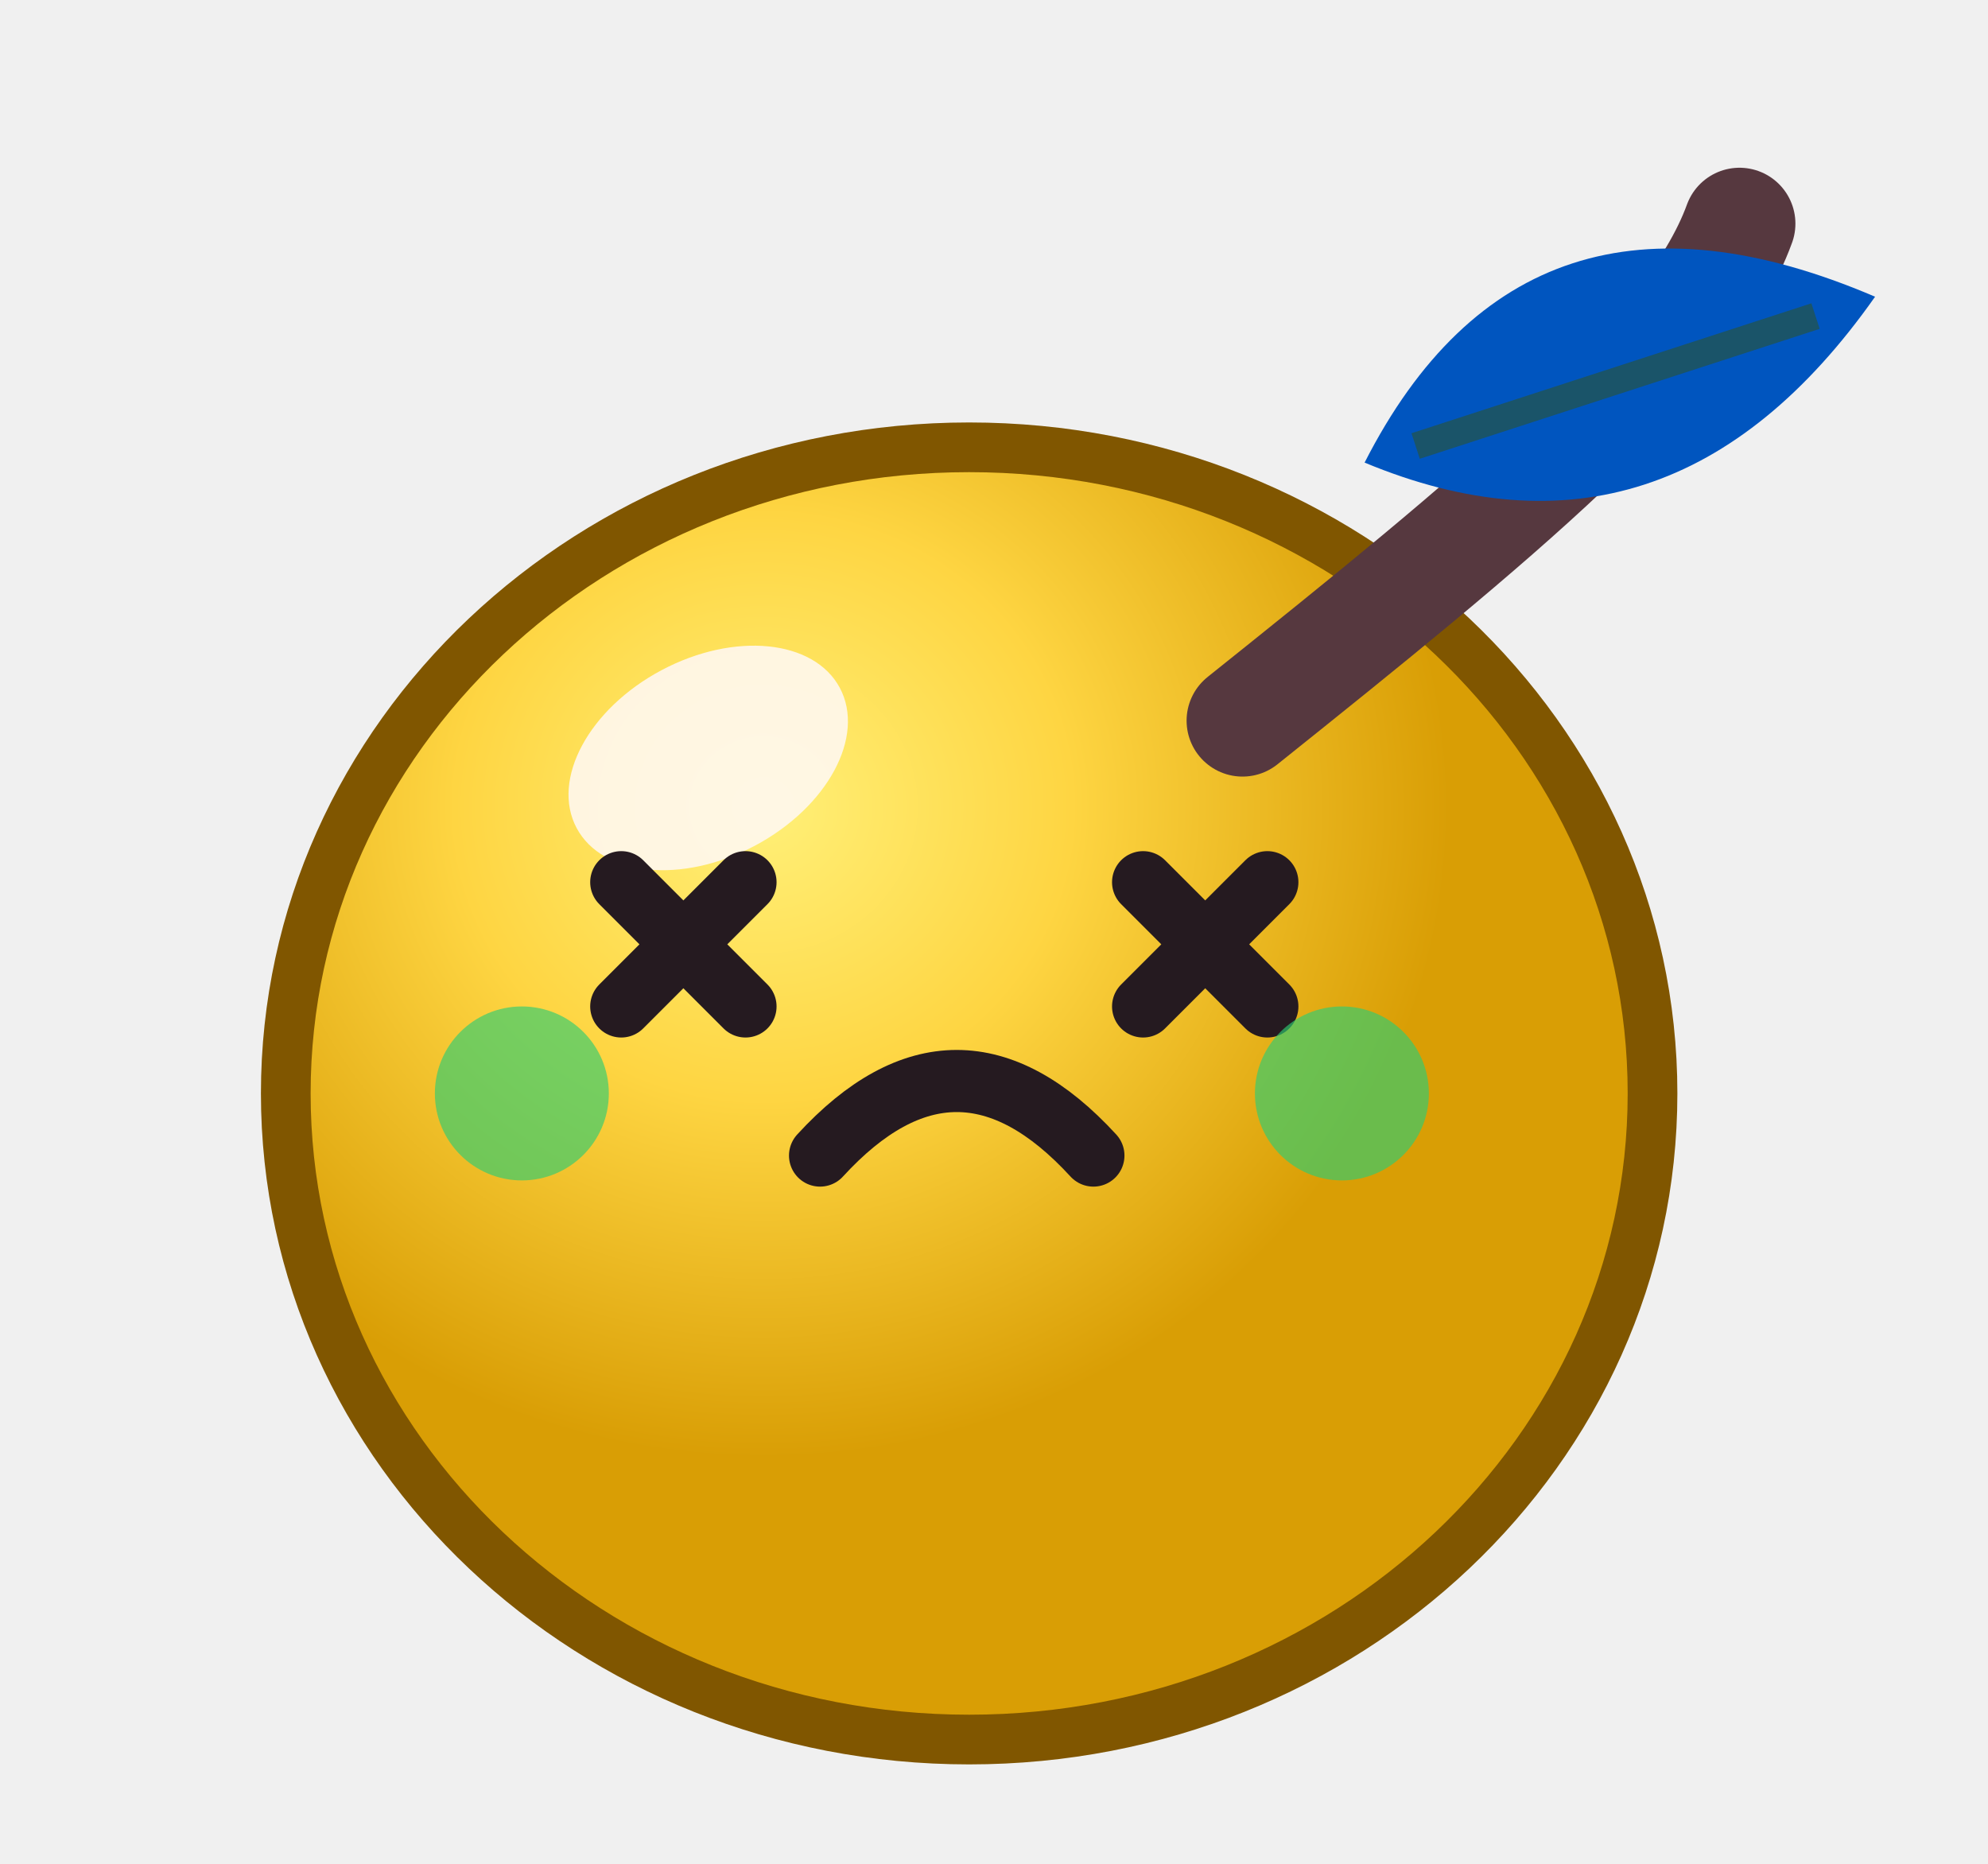
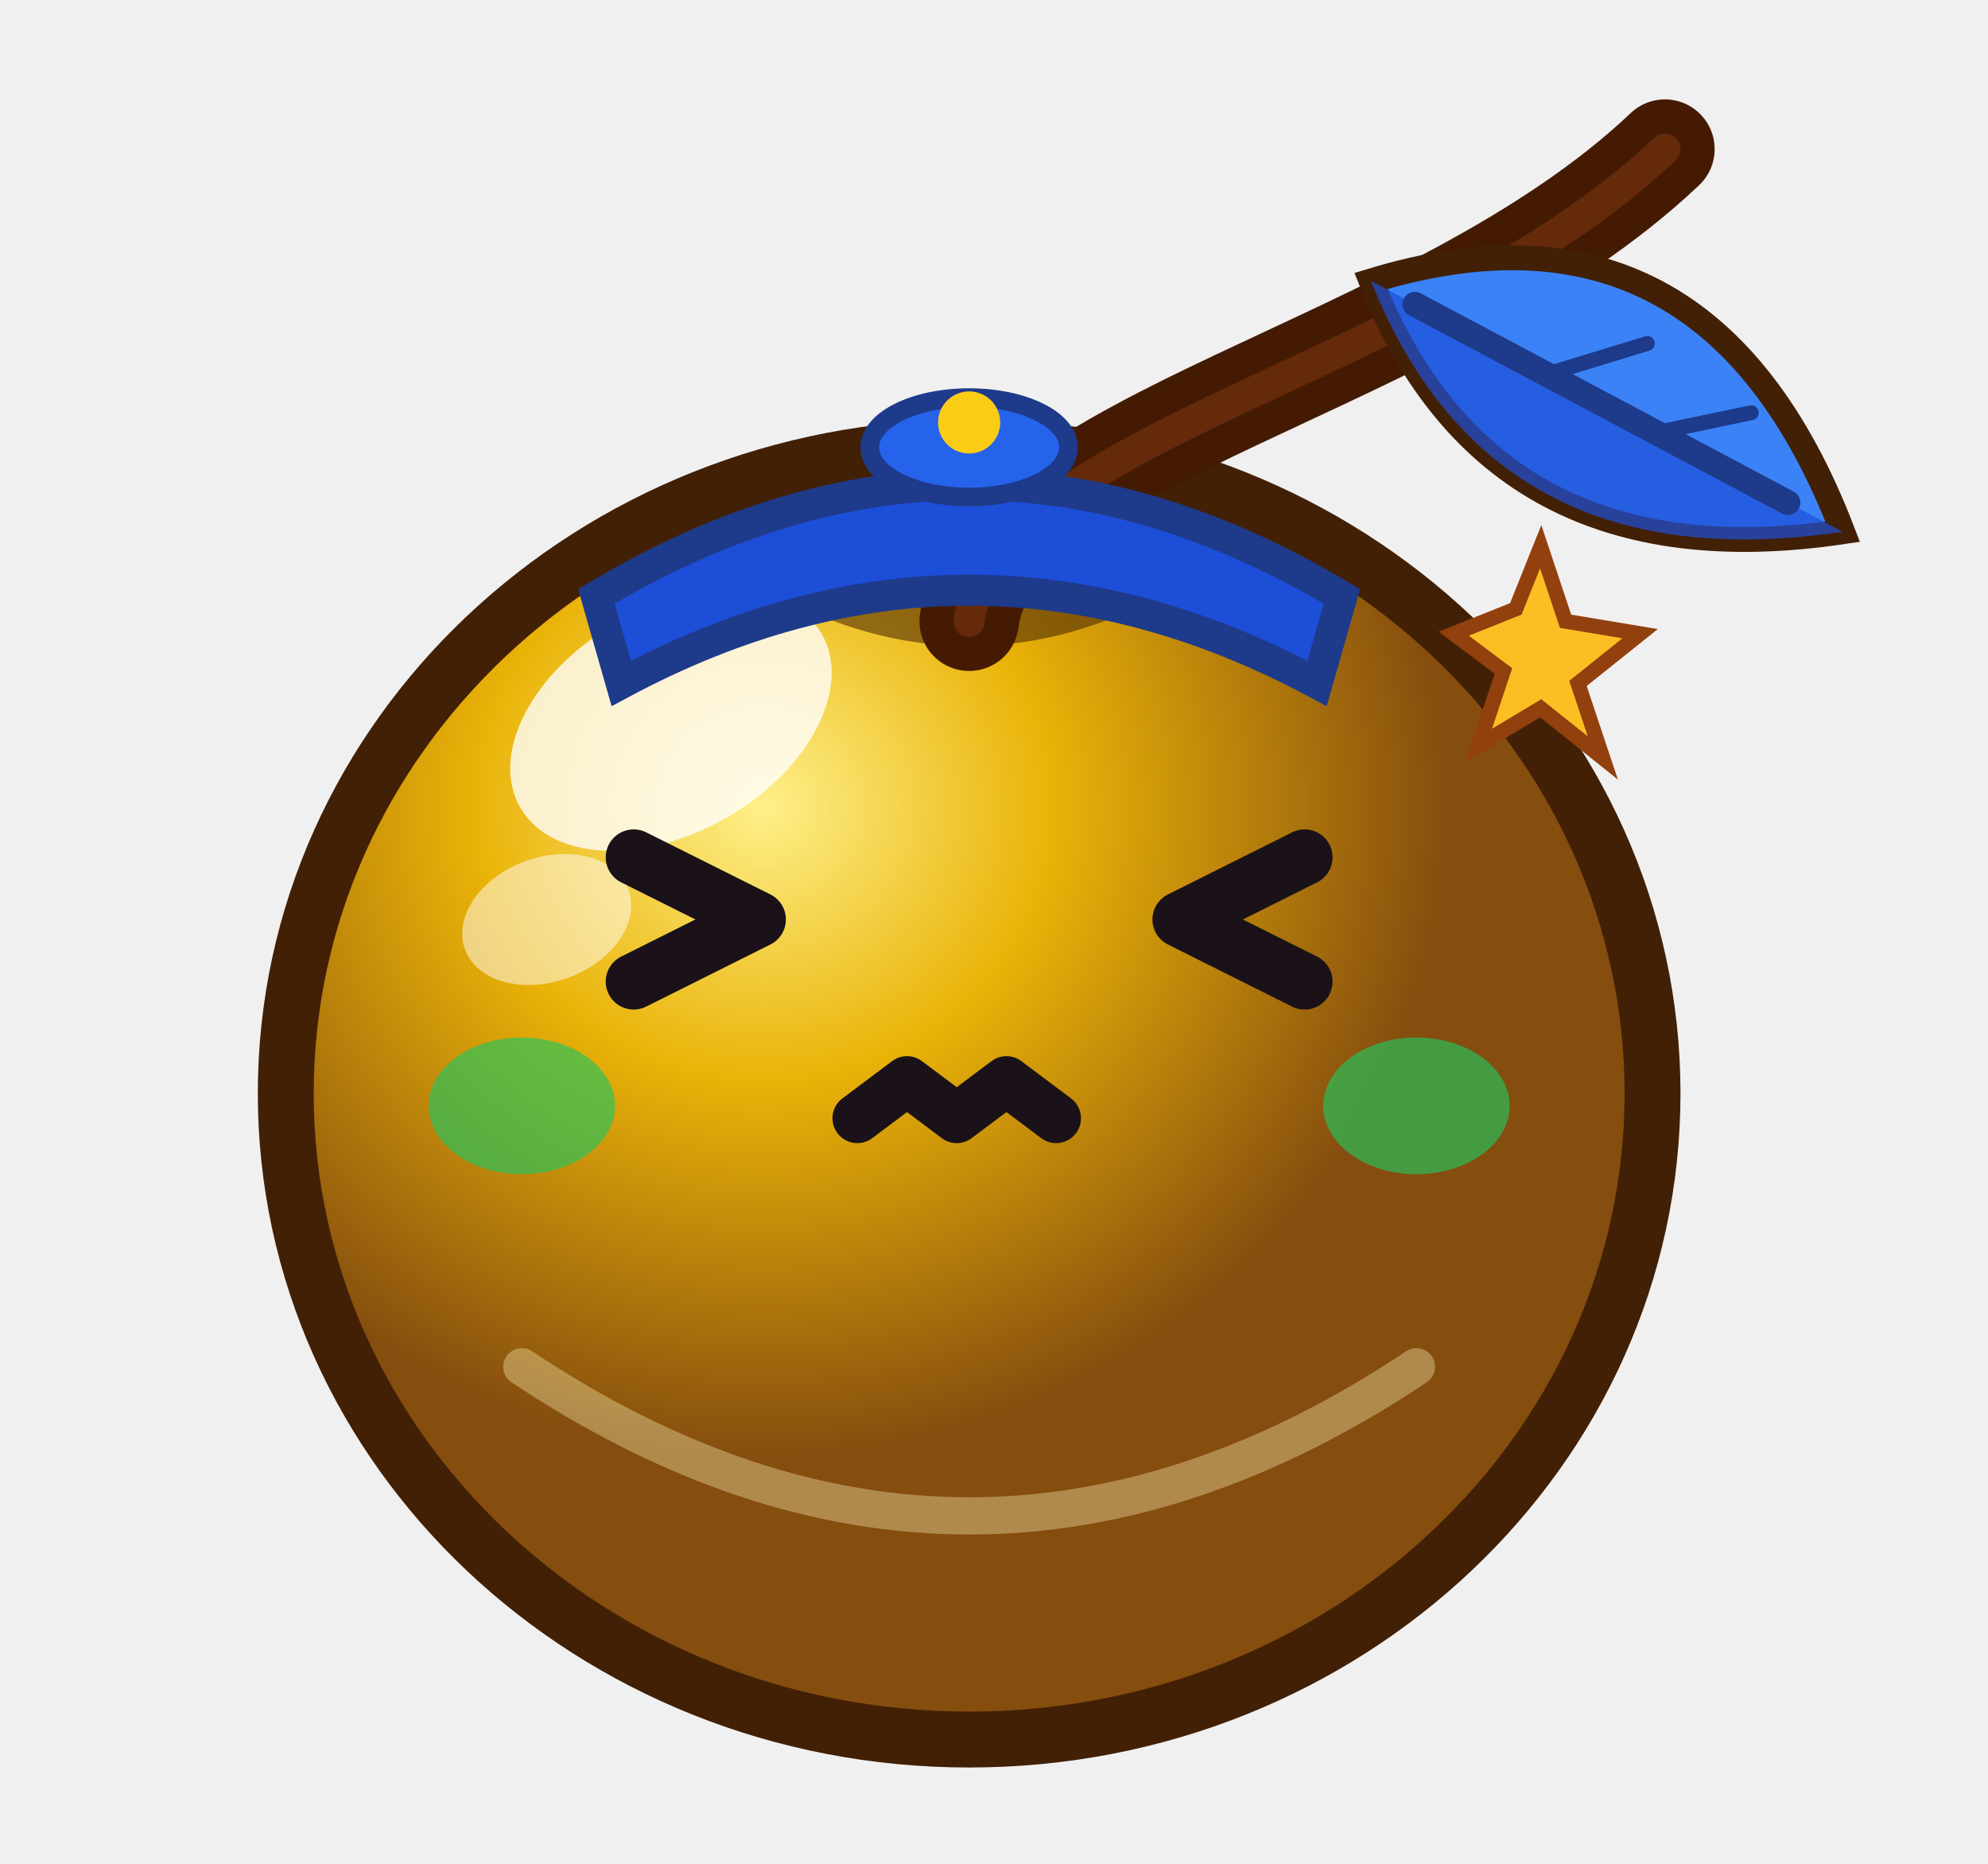
<svg xmlns="http://www.w3.org/2000/svg" width="160" height="150" viewBox="0 0 160 150">
  <defs>
-     <radialGradient id="g" cx="35%" cy="28%">
-       <stop offset="0" stop-color="#FFF078" />
-       <stop offset=".45" stop-color="#FED542" />
-       <stop offset="1" stop-color="#D99E05" />
+     <radialGradient id="cherry_grad" cx="35%" cy="28%">
+       <stop offset="0%" stop-color="#FEF08A" />
+       <stop offset="42%" stop-color="#EAB308" />
+       <stop offset="100%" stop-color="#854D0E" />
    </radialGradient>
  </defs>
-   <ellipse cx="78" cy="88" rx="55" ry="52" fill="url(#g)" stroke="#805600" stroke-width="4" />
-   <ellipse cx="57" cy="61" rx="12" ry="8" fill="#FFF8F2" opacity=".88" transform="rotate(-28 57 61)" />
-   <path d="M100 58 C120 42 136 29 140 18" fill="none" stroke="#56383F" stroke-width="9" stroke-linecap="round" />
-   <path d="M 108.84 31 Q 129 10.84 152.04 31 Q 129 48.28 108.84 31 Z" fill="#0055BF" transform="rotate(-18 129 31)" />
-   <path d="M 113.16 31 L 147.0 31" stroke="#28533A" stroke-width="2.16" opacity=".65" transform="rotate(-18 129 31)" />
-   <path d="M50 71 l10 10 M60 71 l-10 10" stroke="#251A20" stroke-width="5" fill="none" stroke-linecap="round" />
-   <path d="M92 71 l10 10 M102 71 l-10 10" stroke="#251A20" stroke-width="5" fill="none" stroke-linecap="round" />
-   <path d="M66 93 q11 -12 22 0" stroke="#251A20" stroke-width="5" fill="none" stroke-linecap="round" />
-   <circle cx="42" cy="88" r="7" fill="#2ECC71" opacity=".65" />
-   <circle cx="108" cy="88" r="7" fill="#2ECC71" opacity=".65" />
+   <ellipse cx="78" cy="88" rx="55" ry="52" fill="url(#cherry_grad)" stroke="#422006" stroke-width="4.5" />
+   <ellipse cx="54" cy="58" rx="14" ry="9" fill="#FFFFFF" opacity=".78" transform="rotate(-30 54 58)" />
+   <ellipse cx="44" cy="74" rx="7" ry="5" fill="#FFFFFF" opacity=".5" transform="rotate(-20 44 74)" />
+   <path d="M42 110 Q78 134 114 110" stroke="#FEF9C3" stroke-width="3" fill="none" opacity=".35" stroke-linecap="round" />
+   <path d="M64 47 Q78 54 92 47" stroke="#422006" stroke-width="3" fill="none" opacity=".55" stroke-linecap="round" />
+   <path d="M78 50 C80 35 115 30 134 12" fill="none" stroke="#451A03" stroke-width="8" stroke-linecap="round" />
+   <path d="M78 50 C80 35 115 30 134 12" fill="none" stroke="#78350F" stroke-width="2.5" opacity=".6" stroke-linecap="round" />
+   <g transform="rotate(28 128 32)">
+     <path d="M 108 32 Q 128 12 151 32 Q 128 49 108 32 Z" fill="#3B82F6" stroke="#422006" stroke-width="2" />
+     <path d="M 108 32 Q 128 49 151 32 Z" fill="#1D4ED8" opacity=".7" />
+     <line x1="112" y1="32" x2="146" y2="32" stroke="#1E3A8A" stroke-width="2" stroke-linecap="round" />
+     <line x1="124" y1="32" x2="130" y2="26" stroke="#1E3A8A" stroke-width="1.2" stroke-linecap="round" />
+     <line x1="134" y1="32" x2="140" y2="27" stroke="#1E3A8A" stroke-width="1.2" stroke-linecap="round" />
+   </g>
+   <path d="M48 48 Q78 30 108 48 L106 55 Q78 40 50 55 Z" fill="#1D4ED8" stroke="#1E3A8A" stroke-width="2.5" />
+   <ellipse cx="78" cy="36" rx="8" ry="4" fill="#2563EB" stroke="#1E3A8A" stroke-width="1.5" />
+   <circle cx="78" cy="34" r="2.5" fill="#FACC15" />
+   <path d="M51 69 L61 74 L51 79" stroke="#1A1218" stroke-width="4.5" fill="none" stroke-linecap="round" stroke-linejoin="round" />
+   <path d="M105 69 L95 74 L105 79" stroke="#1A1218" stroke-width="4.5" fill="none" stroke-linecap="round" stroke-linejoin="round" />
+   <path d="M69 90 L73 87 L77 90 L81 87 L85 90" stroke="#1A1218" stroke-width="4" fill="none" stroke-linecap="round" stroke-linejoin="round" />
+   <path d="M124 44 L126 50 L132 51 L127 55 L129 61 L124 57 L119 60 L121 54 L117 51 L122 49 Z" fill="#FBBF24" stroke="#92400E" stroke-width="1.2" />
+   <ellipse cx="42" cy="89" rx="7.5" ry="5.5" fill="#22C55E" opacity=".65" />
+   <ellipse cx="114" cy="89" rx="7.5" ry="5.5" fill="#22C55E" opacity=".65" />
</svg>
